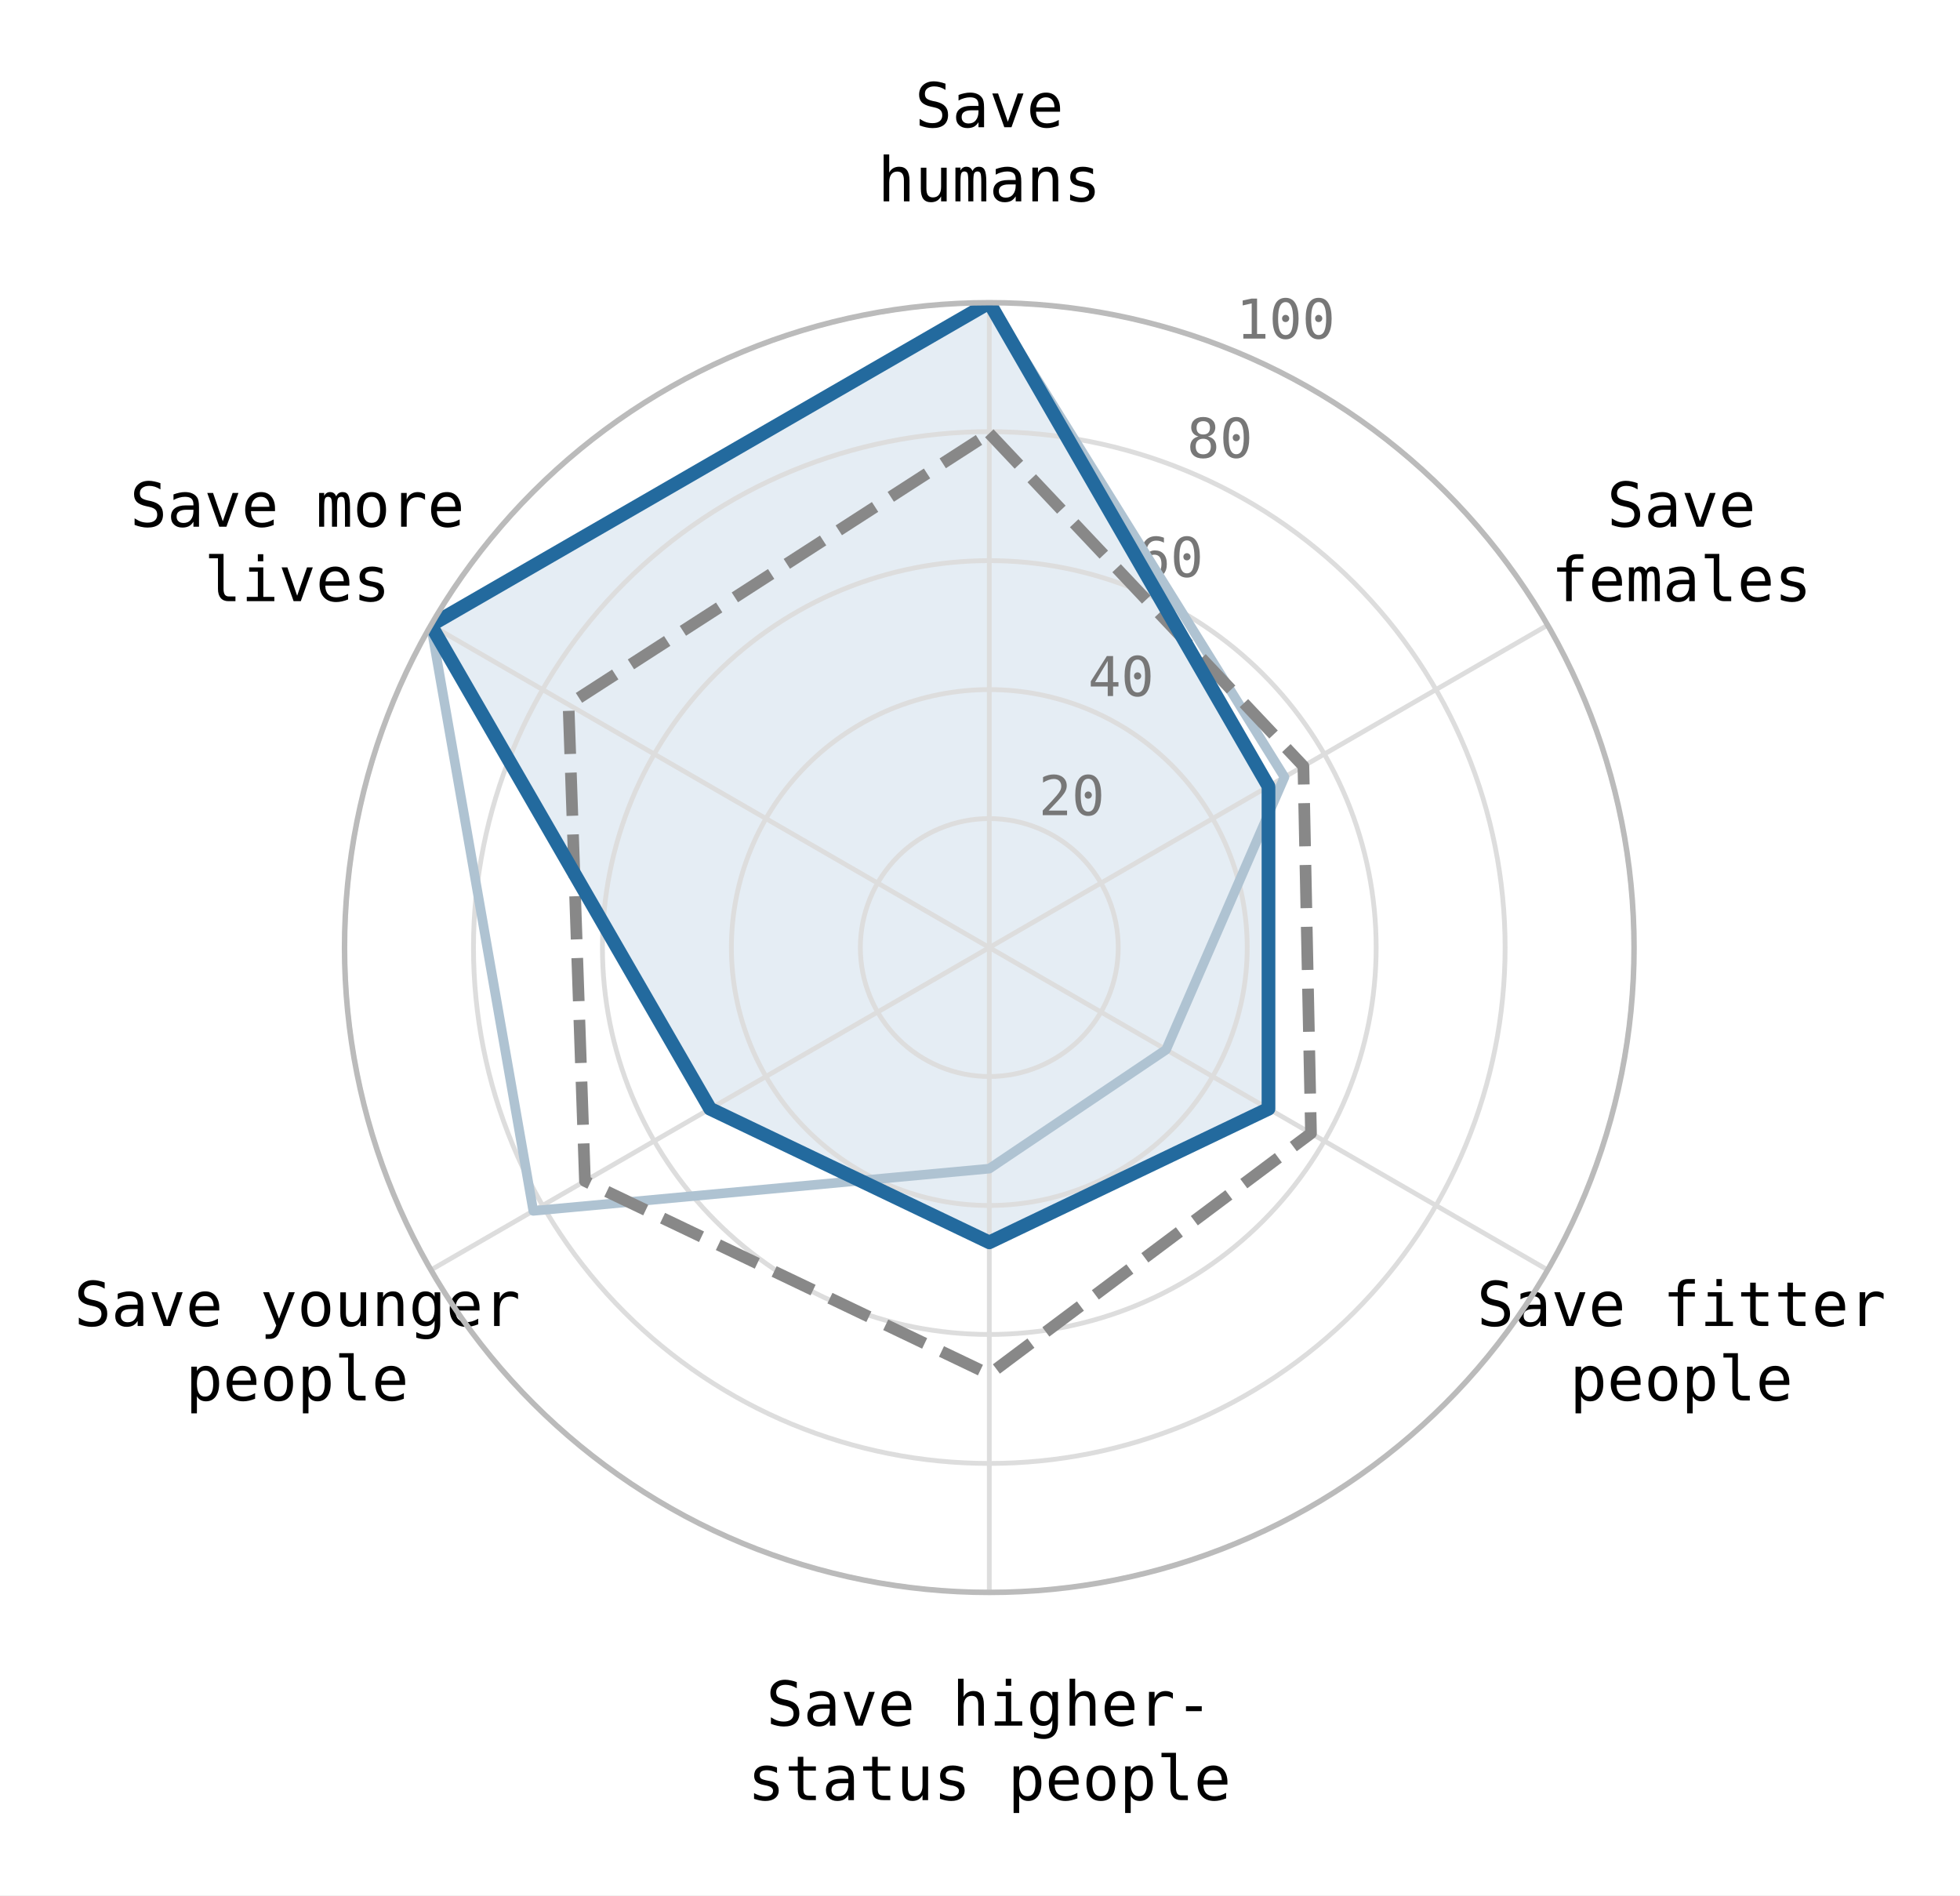
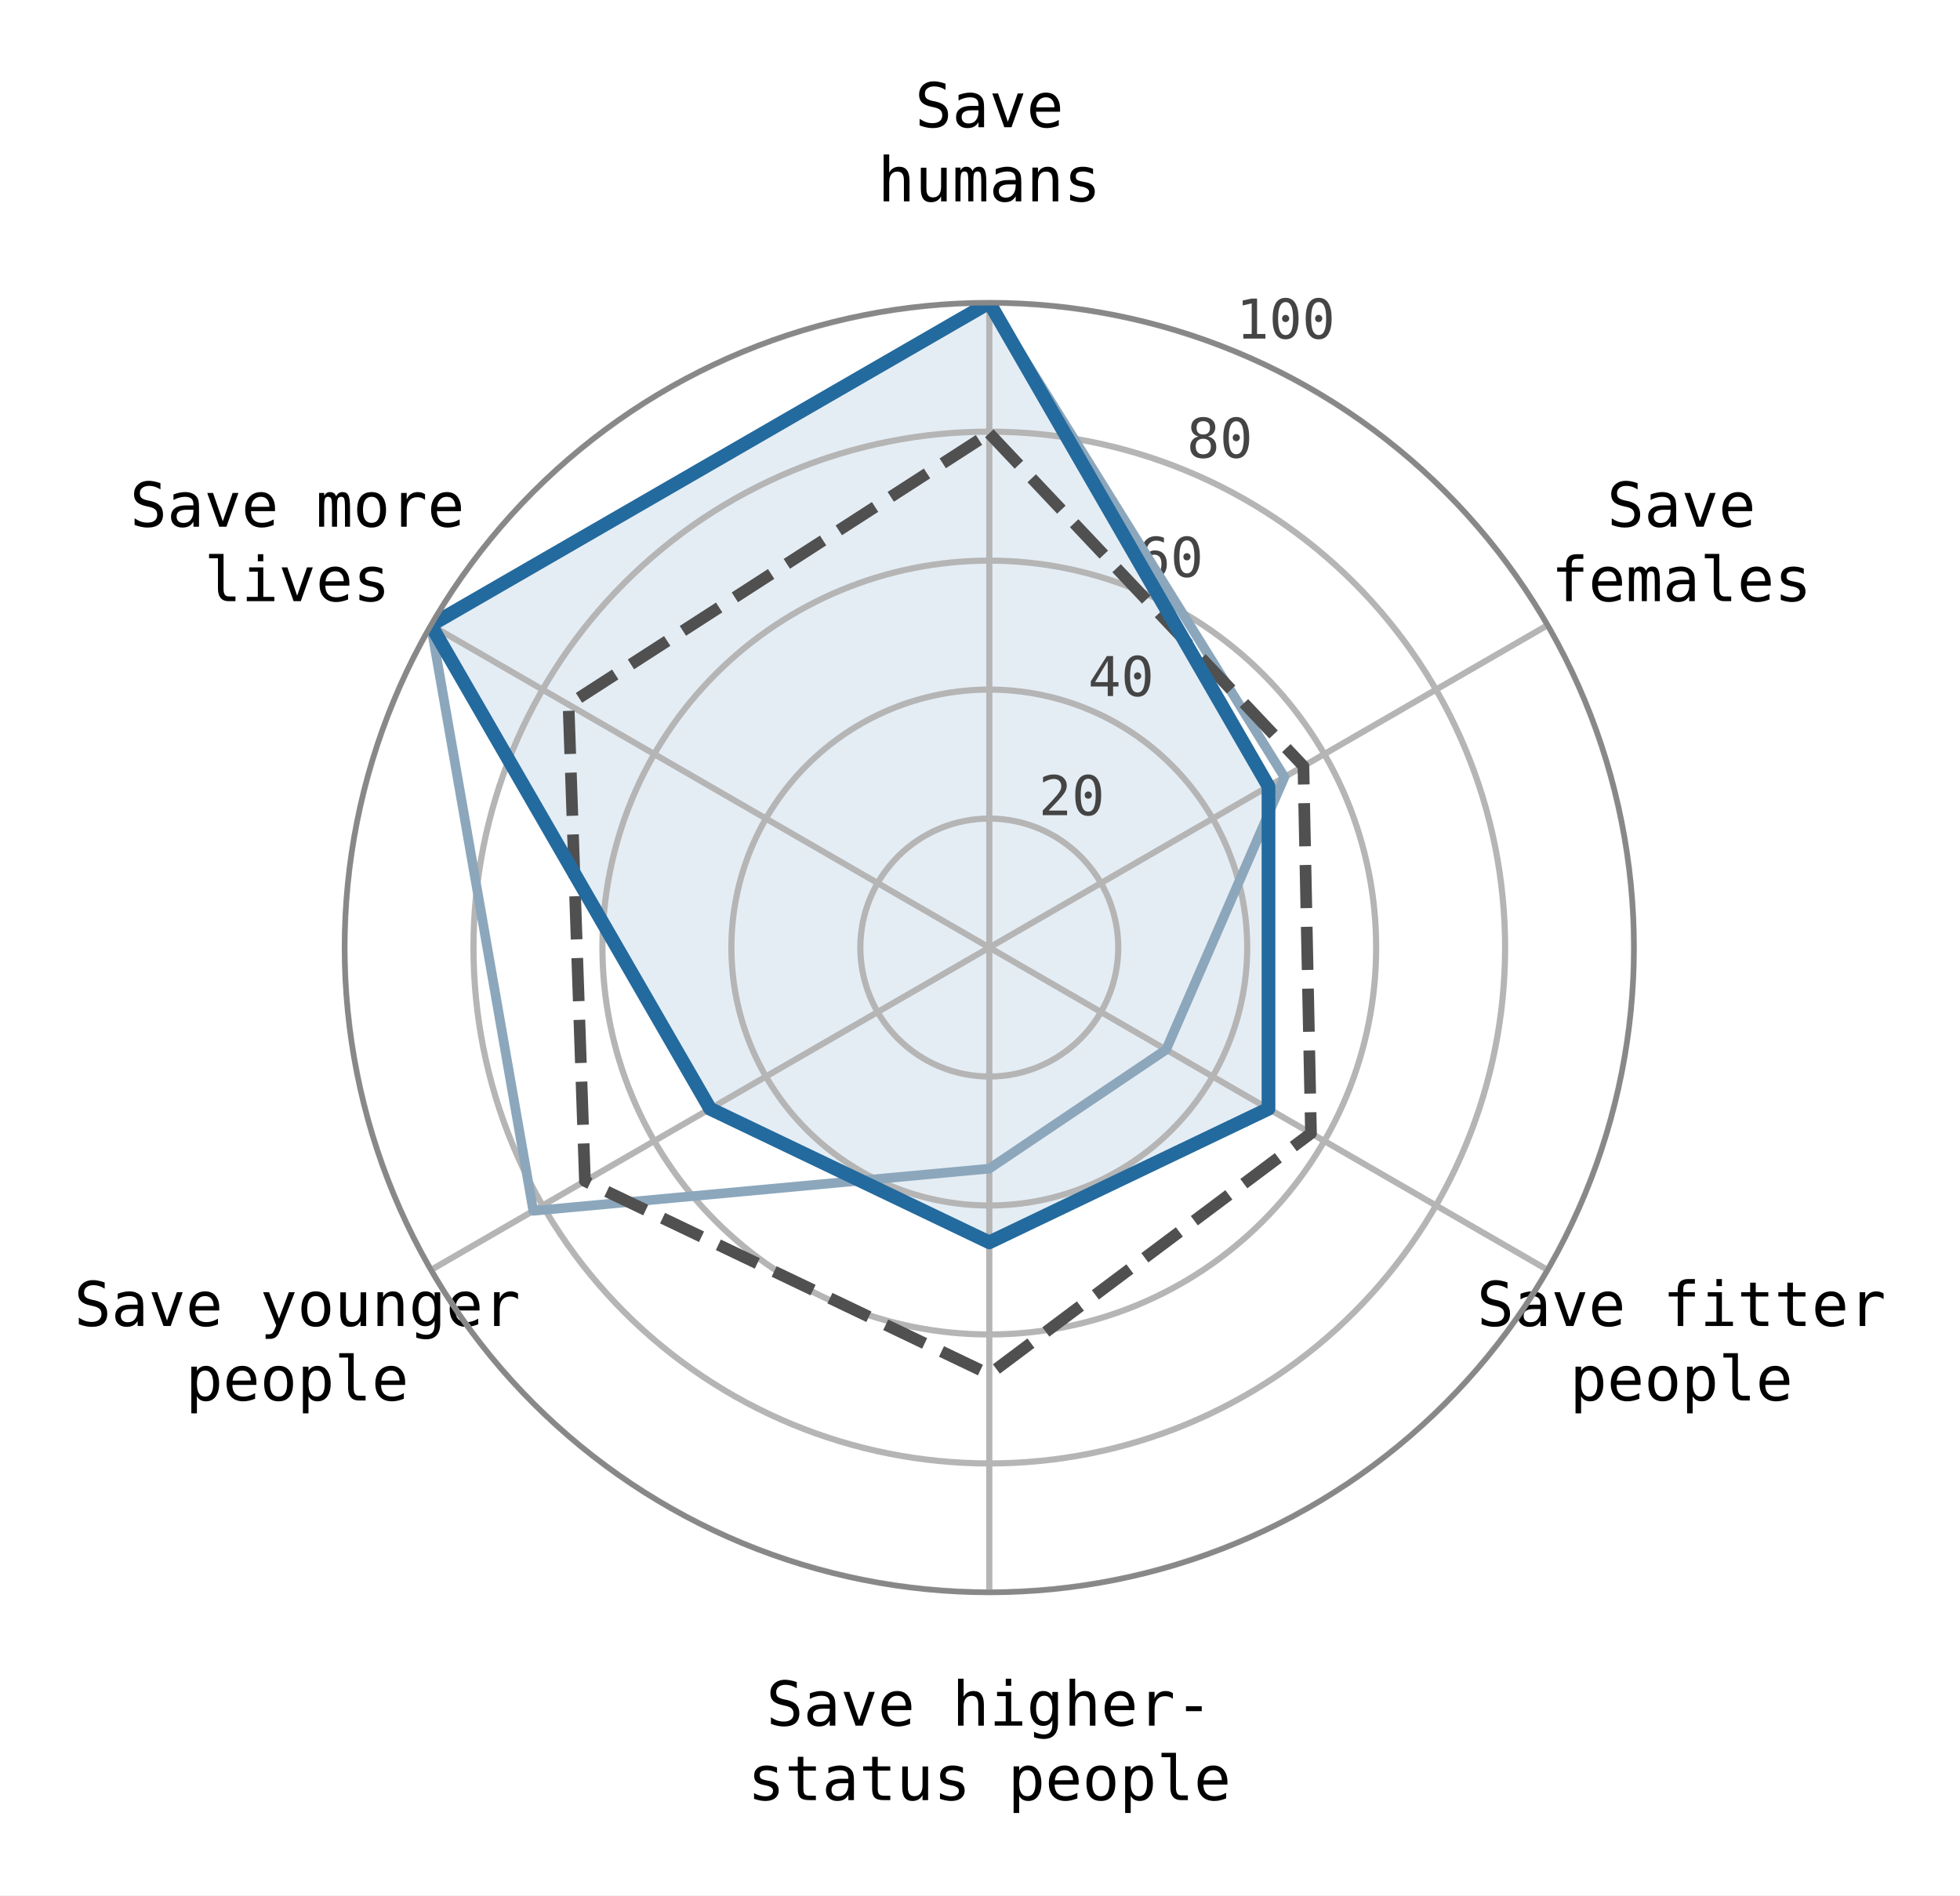
<svg xmlns="http://www.w3.org/2000/svg" width="285.625pt" height="276.148pt" viewBox="0 0 285.625 276.148" version="1.1">
  <defs>
    <style type="text/css">*{stroke-linejoin: round; stroke-linecap: butt}</style>
  </defs>
  <g id="figure_1">
    <g id="patch_1">
      <path d="M 0 276.148  L 285.625 276.148  L 285.625 0  L 0 0  z " style="fill: #ffffff" />
    </g>
    <g id="axes_1">
      <g id="patch_2">
        <path d="M 238.127 138.062  C 238.127 125.723 235.697 113.505 230.975 102.105  C 226.253 90.706 219.332 80.347 210.607 71.622  C 201.882 62.898 191.523 55.976 180.124 51.254  C 168.724 46.533 156.506 44.102 144.167 44.102  C 131.828 44.102 119.61 46.533 108.21 51.254  C 96.811 55.976 86.452 62.898 77.727 71.622  C 69.002 80.347 62.081 90.706 57.359 102.105  C 52.637 113.505 50.207 125.723 50.207 138.062  C 50.207 150.401 52.637 162.62 57.359 174.019  C 62.081 185.419 69.002 195.777 77.727 204.502  C 86.452 213.227 96.811 220.148 108.21 224.87  C 119.61 229.592 131.828 232.022 144.167 232.022  C 156.506 232.022 168.724 229.592 180.124 224.87  C 191.523 220.148 201.882 213.227 210.607 204.502  C 219.332 195.777 226.253 185.419 230.975 174.019  C 235.697 162.62 238.127 150.401 238.127 138.062  M 144.167 138.062  C 144.167 138.062 144.167 138.062 144.167 138.062  C 144.167 138.062 144.167 138.062 144.167 138.062  C 144.167 138.062 144.167 138.062 144.167 138.062  C 144.167 138.062 144.167 138.062 144.167 138.062  C 144.167 138.062 144.167 138.062 144.167 138.062  C 144.167 138.062 144.167 138.062 144.167 138.062  C 144.167 138.062 144.167 138.062 144.167 138.062  C 144.167 138.062 144.167 138.062 144.167 138.062  C 144.167 138.062 144.167 138.062 144.167 138.062  C 144.167 138.062 144.167 138.062 144.167 138.062  C 144.167 138.062 144.167 138.062 144.167 138.062  C 144.167 138.062 144.167 138.062 144.167 138.062  C 144.167 138.062 144.167 138.062 144.167 138.062  C 144.167 138.062 144.167 138.062 144.167 138.062  C 144.167 138.062 144.167 138.062 144.167 138.062  C 144.167 138.062 144.167 138.062 144.167 138.062  z " style="fill: #ffffff" />
      </g>
      <g id="patch_3">
        <path d="M 144.167 44.102  L 184.853 114.572  L 184.853 161.552  L 144.167 181.015  L 103.481 161.552  L 62.795 91.082  z " clip-path="url(#p60a1f9cd90)" style="fill: #236a9e; opacity: 0.12; stroke: #236a9e; stroke-linejoin: miter" />
      </g>
      <g id="matplotlib.axis_1">
        <g id="xtick_1">
          <g id="line2d_1">
-             <path d="M 144.167 138.062  L 144.167 44.102  " clip-path="url(#p60a1f9cd90)" style="fill: none; stroke: #dddddd; stroke-width: 0.7; stroke-linecap: square" />
+             <path d="M 144.167 138.062  L 144.167 44.102  " clip-path="url(#p60a1f9cd90)" style="fill: none; stroke: #b5b5b5; stroke-width: 0.9; stroke-linecap: square" />
          </g>
          <g id="text_1">
            <text style="font-size: 9px; font-family: Menlo, Consolas, monospace" transform="translate(133.3304 18.53877)">Save</text>
            <text style="font-size: 9px; font-family: Menlo, Consolas, monospace" transform="translate(127.9122 29.34123)">humans</text>
          </g>
        </g>
        <g id="xtick_2">
          <g id="line2d_2">
-             <path d="M 144.167 138.062  L 225.539 91.082  " clip-path="url(#p60a1f9cd90)" style="fill: none; stroke: #dddddd; stroke-width: 0.7; stroke-linecap: square" />
+             <path d="M 144.167 138.062  L 225.539 91.082  " clip-path="url(#p60a1f9cd90)" style="fill: none; stroke: #b5b5b5; stroke-width: 0.9; stroke-linecap: square" />
          </g>
          <g id="text_2">
            <text style="font-size: 9px; font-family: Menlo, Consolas, monospace" transform="translate(234.1878 76.74486)">Save</text>
            <text style="font-size: 9px; font-family: Menlo, Consolas, monospace" transform="translate(226.0603 87.59514)">females</text>
          </g>
        </g>
        <g id="xtick_3">
          <g id="line2d_3">
-             <path d="M 144.167 138.062  L 225.539 185.042  " clip-path="url(#p60a1f9cd90)" style="fill: none; stroke: #dddddd; stroke-width: 0.7; stroke-linecap: square" />
+             <path d="M 144.167 138.062  L 225.539 185.042  " clip-path="url(#p60a1f9cd90)" style="fill: none; stroke: #b5b5b5; stroke-width: 0.9; stroke-linecap: square" />
          </g>
          <g id="text_3">
            <text style="font-size: 9px; font-family: Menlo, Consolas, monospace" transform="translate(215.2238 193.2052)">Save fitter</text>
            <text style="font-size: 9px; font-family: Menlo, Consolas, monospace" transform="translate(228.7695 204.0555)">people</text>
          </g>
        </g>
        <g id="xtick_4">
          <g id="line2d_4">
-             <path d="M 144.167 138.062  L 144.167 232.022  " clip-path="url(#p60a1f9cd90)" style="fill: none; stroke: #dddddd; stroke-width: 0.7; stroke-linecap: square" />
+             <path d="M 144.167 138.062  L 144.167 232.022  " clip-path="url(#p60a1f9cd90)" style="fill: none; stroke: #b5b5b5; stroke-width: 0.9; stroke-linecap: square" />
          </g>
          <g id="text_4">
            <text style="font-size: 9px; font-family: Menlo, Consolas, monospace" transform="translate(111.6573 251.4352)">Save higher-</text>
            <text style="font-size: 9px; font-family: Menlo, Consolas, monospace" transform="translate(108.9482 262.2855)">status people</text>
          </g>
        </g>
        <g id="xtick_5">
          <g id="line2d_5">
-             <path d="M 144.167 138.062  L 62.795 185.042  " clip-path="url(#p60a1f9cd90)" style="fill: none; stroke: #dddddd; stroke-width: 0.7; stroke-linecap: square" />
+             <path d="M 144.167 138.062  L 62.795 185.042  " clip-path="url(#p60a1f9cd90)" style="fill: none; stroke: #b5b5b5; stroke-width: 0.9; stroke-linecap: square" />
          </g>
          <g id="text_5">
            <text style="font-size: 9px; font-family: Menlo, Consolas, monospace" transform="translate(10.8 193.2049)">Save younger</text>
            <text style="font-size: 9px; font-family: Menlo, Consolas, monospace" transform="translate(27.05484 204.0551)">people</text>
          </g>
        </g>
        <g id="xtick_6">
          <g id="line2d_6">
-             <path d="M 144.167 138.062  L 62.795 91.082  " clip-path="url(#p60a1f9cd90)" style="fill: none; stroke: #dddddd; stroke-width: 0.7; stroke-linecap: square" />
+             <path d="M 144.167 138.062  L 62.795 91.082  " clip-path="url(#p60a1f9cd90)" style="fill: none; stroke: #b5b5b5; stroke-width: 0.9; stroke-linecap: square" />
          </g>
          <g id="text_6">
            <text style="font-size: 9px; font-family: Menlo, Consolas, monospace" transform="translate(18.92742 76.74486)">Save more</text>
            <text style="font-size: 9px; font-family: Menlo, Consolas, monospace" transform="translate(29.76398 87.59514)">lives</text>
          </g>
        </g>
      </g>
      <g id="matplotlib.axis_2">
        <g id="ytick_1">
          <g id="line2d_7">
-             <path d="M 144.167 119.27  C 146.635 119.27 149.078 119.756 151.358 120.701  C 153.638 121.645 155.71 123.029 157.455 124.774  C 159.2 126.519 160.584 128.591 161.529 130.871  C 162.473 133.151 162.959 135.594 162.959 138.062  C 162.959 140.53 162.473 142.974 161.529 145.253  C 160.584 147.533 159.2 149.605 157.455 151.35  C 155.71 153.095 153.638 154.479 151.358 155.424  C 149.078 156.368 146.635 156.854 144.167 156.854  C 141.699 156.854 139.256 156.368 136.976 155.424  C 134.696 154.479 132.624 153.095 130.879 151.35  C 129.134 149.605 127.75 147.533 126.805 145.253  C 125.861 142.974 125.375 140.53 125.375 138.062  C 125.375 135.594 125.861 133.151 126.805 130.871  C 127.75 128.591 129.134 126.519 130.879 124.774  C 132.624 123.029 134.696 121.645 136.976 120.701  C 139.256 119.756 141.699 119.27 144.167 119.27  " clip-path="url(#p60a1f9cd90)" style="fill: none; stroke: #dddddd; stroke-width: 0.7; stroke-linecap: square" />
+             <path d="M 144.167 119.27  C 146.635 119.27 149.078 119.756 151.358 120.701  C 153.638 121.645 155.71 123.029 157.455 124.774  C 159.2 126.519 160.584 128.591 161.529 130.871  C 162.473 133.151 162.959 135.594 162.959 138.062  C 162.959 140.53 162.473 142.974 161.529 145.253  C 160.584 147.533 159.2 149.605 157.455 151.35  C 155.71 153.095 153.638 154.479 151.358 155.424  C 149.078 156.368 146.635 156.854 144.167 156.854  C 141.699 156.854 139.256 156.368 136.976 155.424  C 134.696 154.479 132.624 153.095 130.879 151.35  C 129.134 149.605 127.75 147.533 126.805 145.253  C 125.861 142.974 125.375 140.53 125.375 138.062  C 125.375 135.594 125.861 133.151 126.805 130.871  C 127.75 128.591 129.134 126.519 130.879 124.774  C 132.624 123.029 134.696 121.645 136.976 120.701  C 139.256 119.756 141.699 119.27 144.167 119.27  " clip-path="url(#p60a1f9cd90)" style="fill: none; stroke: #b5b5b5; stroke-width: 0.9; stroke-linecap: square" />
          </g>
          <g id="text_7">
-             <text style="font-size: 8px; font-family: Menlo, Consolas, monospace; text-anchor: start; fill: #777777" x="151.358" y="118.779" transform="rotate(-0 151.3584 118.7787)">20</text>
+             <text style="font-size: 8px; font-family: Menlo, Consolas, monospace; text-anchor: start; fill: #444444" x="151.358" y="118.779" transform="rotate(-0 151.3584 118.7787)">20</text>
          </g>
        </g>
        <g id="ytick_2">
          <g id="line2d_8">
-             <path d="M 144.167 100.478  C 149.102 100.478 153.99 101.45 158.55 103.339  C 163.11 105.228 167.253 107.996 170.743 111.486  C 174.233 114.976 177.001 119.12 178.89 123.679  C 180.779 128.239 181.751 133.127 181.751 138.062  C 181.751 142.998 180.779 147.885 178.89 152.445  C 177.001 157.005 174.233 161.148 170.743 164.638  C 167.253 168.128 163.11 170.896 158.55 172.785  C 153.99 174.674 149.102 175.646 144.167 175.646  C 139.232 175.646 134.344 174.674 129.784 172.785  C 125.224 170.896 121.081 168.128 117.591 164.638  C 114.101 161.148 111.333 157.005 109.444 152.445  C 107.555 147.885 106.583 142.998 106.583 138.062  C 106.583 133.127 107.555 128.239 109.444 123.679  C 111.333 119.12 114.101 114.976 117.591 111.486  C 121.081 107.996 125.224 105.228 129.784 103.339  C 134.344 101.45 139.232 100.478 144.167 100.478  " clip-path="url(#p60a1f9cd90)" style="fill: none; stroke: #dddddd; stroke-width: 0.7; stroke-linecap: square" />
+             <path d="M 144.167 100.478  C 149.102 100.478 153.99 101.45 158.55 103.339  C 163.11 105.228 167.253 107.996 170.743 111.486  C 174.233 114.976 177.001 119.12 178.89 123.679  C 180.779 128.239 181.751 133.127 181.751 138.062  C 181.751 142.998 180.779 147.885 178.89 152.445  C 177.001 157.005 174.233 161.148 170.743 164.638  C 167.253 168.128 163.11 170.896 158.55 172.785  C 153.99 174.674 149.102 175.646 144.167 175.646  C 139.232 175.646 134.344 174.674 129.784 172.785  C 125.224 170.896 121.081 168.128 117.591 164.638  C 114.101 161.148 111.333 157.005 109.444 152.445  C 107.555 147.885 106.583 142.998 106.583 138.062  C 106.583 133.127 107.555 128.239 109.444 123.679  C 111.333 119.12 114.101 114.976 117.591 111.486  C 121.081 107.996 125.224 105.228 129.784 103.339  C 134.344 101.45 139.232 100.478 144.167 100.478  " clip-path="url(#p60a1f9cd90)" style="fill: none; stroke: #b5b5b5; stroke-width: 0.9; stroke-linecap: square" />
          </g>
          <g id="text_8">
-             <text style="font-size: 8px; font-family: Menlo, Consolas, monospace; text-anchor: start; fill: #777777" x="158.55" y="101.417" transform="rotate(-0 158.5498 101.4171)">40</text>
+             <text style="font-size: 8px; font-family: Menlo, Consolas, monospace; text-anchor: start; fill: #444444" x="158.55" y="101.417" transform="rotate(-0 158.5498 101.4171)">40</text>
          </g>
        </g>
        <g id="ytick_3">
          <g id="line2d_9">
-             <path d="M 144.167 81.686  C 151.57 81.686 158.901 83.144 165.741 85.977  C 172.581 88.811 178.796 92.963 184.031 98.198  C 189.266 103.433 193.419 109.648 196.252 116.488  C 199.085 123.328 200.543 130.659 200.543 138.062  C 200.543 145.465 199.085 152.797 196.252 159.636  C 193.419 166.476 189.266 172.691 184.031 177.926  C 178.796 183.161 172.581 187.314 165.741 190.147  C 158.901 192.98 151.57 194.438 144.167 194.438  C 136.764 194.438 129.433 192.98 122.593 190.147  C 115.753 187.314 109.538 183.161 104.303 177.926  C 99.068 172.691 94.915 166.476 92.082 159.636  C 89.249 152.797 87.791 145.465 87.791 138.062  C 87.791 130.659 89.249 123.328 92.082 116.488  C 94.915 109.648 99.068 103.433 104.303 98.198  C 109.538 92.963 115.753 88.811 122.593 85.977  C 129.433 83.144 136.764 81.686 144.167 81.686  " clip-path="url(#p60a1f9cd90)" style="fill: none; stroke: #dddddd; stroke-width: 0.7; stroke-linecap: square" />
+             <path d="M 144.167 81.686  C 151.57 81.686 158.901 83.144 165.741 85.977  C 172.581 88.811 178.796 92.963 184.031 98.198  C 189.266 103.433 193.419 109.648 196.252 116.488  C 199.085 123.328 200.543 130.659 200.543 138.062  C 200.543 145.465 199.085 152.797 196.252 159.636  C 193.419 166.476 189.266 172.691 184.031 177.926  C 178.796 183.161 172.581 187.314 165.741 190.147  C 158.901 192.98 151.57 194.438 144.167 194.438  C 136.764 194.438 129.433 192.98 122.593 190.147  C 115.753 187.314 109.538 183.161 104.303 177.926  C 99.068 172.691 94.915 166.476 92.082 159.636  C 89.249 152.797 87.791 145.465 87.791 138.062  C 87.791 130.659 89.249 123.328 92.082 116.488  C 94.915 109.648 99.068 103.433 104.303 98.198  C 109.538 92.963 115.753 88.811 122.593 85.977  C 129.433 83.144 136.764 81.686 144.167 81.686  " clip-path="url(#p60a1f9cd90)" style="fill: none; stroke: #b5b5b5; stroke-width: 0.9; stroke-linecap: square" />
          </g>
          <g id="text_9">
-             <text style="font-size: 8px; font-family: Menlo, Consolas, monospace; text-anchor: start; fill: #777777" x="165.741" y="84.056" transform="rotate(-0 165.7412 84.0556)">60</text>
+             <text style="font-size: 8px; font-family: Menlo, Consolas, monospace; text-anchor: start; fill: #444444" x="165.741" y="84.056" transform="rotate(-0 165.7412 84.0556)">60</text>
          </g>
        </g>
        <g id="ytick_4">
          <g id="line2d_10">
-             <path d="M 144.167 62.894  C 154.038 62.894 163.813 64.838 172.933 68.616  C 182.052 72.393 190.339 77.93 197.319 84.91  C 204.299 91.89 209.836 100.177 213.613 109.297  C 217.391 118.416 219.335 128.191 219.335 138.062  C 219.335 147.933 217.391 157.708 213.613 166.828  C 209.836 175.947 204.299 184.234 197.319 191.214  C 190.339 198.194 182.052 203.731 172.933 207.508  C 163.813 211.286 154.038 213.23 144.167 213.23  C 134.296 213.23 124.521 211.286 115.401 207.508  C 106.282 203.731 97.995 198.194 91.015 191.214  C 84.035 184.234 78.498 175.947 74.721 166.828  C 70.943 157.708 68.999 147.933 68.999 138.062  C 68.999 128.191 70.943 118.416 74.721 109.297  C 78.498 100.177 84.035 91.89 91.015 84.91  C 97.995 77.93 106.282 72.393 115.401 68.616  C 124.521 64.838 134.296 62.894 144.167 62.894  " clip-path="url(#p60a1f9cd90)" style="fill: none; stroke: #dddddd; stroke-width: 0.7; stroke-linecap: square" />
+             <path d="M 144.167 62.894  C 154.038 62.894 163.813 64.838 172.933 68.616  C 182.052 72.393 190.339 77.93 197.319 84.91  C 204.299 91.89 209.836 100.177 213.613 109.297  C 217.391 118.416 219.335 128.191 219.335 138.062  C 219.335 147.933 217.391 157.708 213.613 166.828  C 209.836 175.947 204.299 184.234 197.319 191.214  C 190.339 198.194 182.052 203.731 172.933 207.508  C 163.813 211.286 154.038 213.23 144.167 213.23  C 134.296 213.23 124.521 211.286 115.401 207.508  C 106.282 203.731 97.995 198.194 91.015 191.214  C 84.035 184.234 78.498 175.947 74.721 166.828  C 70.943 157.708 68.999 147.933 68.999 138.062  C 68.999 128.191 70.943 118.416 74.721 109.297  C 78.498 100.177 84.035 91.89 91.015 84.91  C 97.995 77.93 106.282 72.393 115.401 68.616  C 124.521 64.838 134.296 62.894 144.167 62.894  " clip-path="url(#p60a1f9cd90)" style="fill: none; stroke: #b5b5b5; stroke-width: 0.9; stroke-linecap: square" />
          </g>
          <g id="text_10">
-             <text style="font-size: 8px; font-family: Menlo, Consolas, monospace; text-anchor: start; fill: #777777" x="172.933" y="66.694" transform="rotate(-0 172.9326 66.69406)">80</text>
+             <text style="font-size: 8px; font-family: Menlo, Consolas, monospace; text-anchor: start; fill: #444444" x="172.933" y="66.694" transform="rotate(-0 172.9326 66.69406)">80</text>
          </g>
        </g>
        <g id="ytick_5">
          <g id="line2d_11">
-             <path d="M 144.167 44.102  C 156.506 44.102 168.724 46.533 180.124 51.254  C 191.523 55.976 201.882 62.898 210.607 71.622  C 219.332 80.347 226.253 90.706 230.975 102.105  C 235.697 113.505 238.127 125.723 238.127 138.062  C 238.127 150.401 235.697 162.62 230.975 174.019  C 226.253 185.419 219.332 195.777 210.607 204.502  C 201.882 213.227 191.523 220.148 180.124 224.87  C 168.724 229.592 156.506 232.022 144.167 232.022  C 131.828 232.022 119.61 229.592 108.21 224.87  C 96.811 220.148 86.452 213.227 77.727 204.502  C 69.002 195.777 62.081 185.419 57.359 174.019  C 52.637 162.62 50.207 150.401 50.207 138.062  C 50.207 125.723 52.637 113.505 57.359 102.105  C 62.081 90.706 69.002 80.347 77.727 71.622  C 86.452 62.898 96.811 55.976 108.21 51.254  C 119.61 46.533 131.828 44.102 144.167 44.102  " clip-path="url(#p60a1f9cd90)" style="fill: none; stroke: #dddddd; stroke-width: 0.7; stroke-linecap: square" />
+             <path d="M 144.167 44.102  C 156.506 44.102 168.724 46.533 180.124 51.254  C 191.523 55.976 201.882 62.898 210.607 71.622  C 219.332 80.347 226.253 90.706 230.975 102.105  C 235.697 113.505 238.127 125.723 238.127 138.062  C 238.127 150.401 235.697 162.62 230.975 174.019  C 226.253 185.419 219.332 195.777 210.607 204.502  C 201.882 213.227 191.523 220.148 180.124 224.87  C 168.724 229.592 156.506 232.022 144.167 232.022  C 131.828 232.022 119.61 229.592 108.21 224.87  C 96.811 220.148 86.452 213.227 77.727 204.502  C 69.002 195.777 62.081 185.419 57.359 174.019  C 52.637 162.62 50.207 150.401 50.207 138.062  C 50.207 125.723 52.637 113.505 57.359 102.105  C 62.081 90.706 69.002 80.347 77.727 71.622  C 86.452 62.898 96.811 55.976 108.21 51.254  C 119.61 46.533 131.828 44.102 144.167 44.102  " clip-path="url(#p60a1f9cd90)" style="fill: none; stroke: #b5b5b5; stroke-width: 0.9; stroke-linecap: square" />
          </g>
          <g id="text_11">
-             <text style="font-size: 8px; font-family: Menlo, Consolas, monospace; text-anchor: start; fill: #777777" x="180.124" y="49.333" transform="rotate(-0 180.1239 49.33251)">100</text>
+             <text style="font-size: 8px; font-family: Menlo, Consolas, monospace; text-anchor: start; fill: #444444" x="180.124" y="49.333" transform="rotate(-0 180.1239 49.33251)">100</text>
          </g>
        </g>
      </g>
      <g id="line2d_12">
-         <path d="M 144.167 44.102  L 187.178 113.23  L 169.935 152.939  L 144.167 170.277  L 77.713 176.429  L 62.795 91.082  L 144.167 44.102  " clip-path="url(#p60a1f9cd90)" style="fill: none; stroke: #afc3d2; stroke-width: 1.4; stroke-linecap: square" />
+         <path d="M 144.167 44.102  L 187.178 113.23  L 169.935 152.939  L 144.167 170.277  L 77.713 176.429  L 62.795 91.082  L 144.167 44.102  " clip-path="url(#p60a1f9cd90)" style="fill: none; stroke: #8ca7bc; stroke-width: 1.4; stroke-linecap: square" />
      </g>
      <g id="line2d_13">
-         <path d="M 144.167 63.134  L 189.942 111.634  L 191.048 165.129  L 144.167 200.243  L 85.241 172.083  L 82.851 102.661  L 144.167 63.134  " clip-path="url(#p60a1f9cd90)" style="fill: none; stroke-dasharray: 6.29,2.72; stroke-dashoffset: 0; stroke: #888888; stroke-width: 1.7" />
+         <path d="M 144.167 63.134  L 189.942 111.634  L 191.048 165.129  L 144.167 200.243  L 85.241 172.083  L 82.851 102.661  L 144.167 63.134  " clip-path="url(#p60a1f9cd90)" style="fill: none; stroke-dasharray: 6.29,2.72; stroke-dashoffset: 0; stroke: #505050; stroke-width: 1.7" />
      </g>
      <g id="line2d_14">
        <path d="M 144.167 44.102  L 184.853 114.572  L 184.853 161.552  L 144.167 181.015  L 103.481 161.552  L 62.795 91.082  L 144.167 44.102  " clip-path="url(#p60a1f9cd90)" style="fill: none; stroke: #236a9e; stroke-width: 2; stroke-linecap: square" />
      </g>
      <g id="patch_4">
-         <path d="M 144.167 44.102  C 131.828 44.102 119.61 46.533 108.21 51.254  C 96.811 55.976 86.452 62.898 77.727 71.622  C 69.002 80.347 62.081 90.706 57.359 102.105  C 52.637 113.505 50.207 125.723 50.207 138.062  C 50.207 150.401 52.637 162.62 57.359 174.019  C 62.081 185.419 69.002 195.777 77.727 204.502  C 86.452 213.227 96.811 220.148 108.21 224.87  C 119.61 229.592 131.828 232.022 144.167 232.022  C 156.506 232.022 168.724 229.592 180.124 224.87  C 191.523 220.148 201.882 213.227 210.607 204.502  C 219.332 195.777 226.253 185.419 230.975 174.019  C 235.697 162.62 238.127 150.401 238.127 138.062  C 238.127 125.723 235.697 113.505 230.975 102.105  C 226.253 90.706 219.332 80.347 210.607 71.622  C 201.882 62.898 191.523 55.976 180.124 51.254  C 168.724 46.533 156.506 44.102 144.167 44.102  " style="fill: none; stroke: #bbbbbb; stroke-width: 0.8; stroke-linejoin: miter; stroke-linecap: square" />
+         <path d="M 144.167 44.102  C 131.828 44.102 119.61 46.533 108.21 51.254  C 96.811 55.976 86.452 62.898 77.727 71.622  C 69.002 80.347 62.081 90.706 57.359 102.105  C 52.637 113.505 50.207 125.723 50.207 138.062  C 50.207 150.401 52.637 162.62 57.359 174.019  C 62.081 185.419 69.002 195.777 77.727 204.502  C 86.452 213.227 96.811 220.148 108.21 224.87  C 119.61 229.592 131.828 232.022 144.167 232.022  C 156.506 232.022 168.724 229.592 180.124 224.87  C 191.523 220.148 201.882 213.227 210.607 204.502  C 219.332 195.777 226.253 185.419 230.975 174.019  C 235.697 162.62 238.127 150.401 238.127 138.062  C 238.127 125.723 235.697 113.505 230.975 102.105  C 226.253 90.706 219.332 80.347 210.607 71.622  C 201.882 62.898 191.523 55.976 180.124 51.254  C 168.724 46.533 156.506 44.102 144.167 44.102  " style="fill: none; stroke: #888888; stroke-width: 0.8; stroke-linejoin: miter; stroke-linecap: square" />
      </g>
    </g>
  </g>
  <defs>
    <clipPath id="p60a1f9cd90">
      <path d="M 238.127 138.062  C 238.127 125.723 235.697 113.505 230.975 102.105  C 226.253 90.706 219.332 80.347 210.607 71.622  C 201.882 62.898 191.523 55.976 180.124 51.254  C 168.724 46.533 156.506 44.102 144.167 44.102  C 131.828 44.102 119.61 46.533 108.21 51.254  C 96.811 55.976 86.452 62.898 77.727 71.622  C 69.002 80.347 62.081 90.706 57.359 102.105  C 52.637 113.505 50.207 125.723 50.207 138.062  C 50.207 150.401 52.637 162.62 57.359 174.019  C 62.081 185.419 69.002 195.777 77.727 204.502  C 86.452 213.227 96.811 220.148 108.21 224.87  C 119.61 229.592 131.828 232.022 144.167 232.022  C 156.506 232.022 168.724 229.592 180.124 224.87  C 191.523 220.148 201.882 213.227 210.607 204.502  C 219.332 195.777 226.253 185.419 230.975 174.019  C 235.697 162.62 238.127 150.401 238.127 138.062  M 144.167 138.062  C 144.167 138.062 144.167 138.062 144.167 138.062  C 144.167 138.062 144.167 138.062 144.167 138.062  C 144.167 138.062 144.167 138.062 144.167 138.062  C 144.167 138.062 144.167 138.062 144.167 138.062  C 144.167 138.062 144.167 138.062 144.167 138.062  C 144.167 138.062 144.167 138.062 144.167 138.062  C 144.167 138.062 144.167 138.062 144.167 138.062  C 144.167 138.062 144.167 138.062 144.167 138.062  C 144.167 138.062 144.167 138.062 144.167 138.062  C 144.167 138.062 144.167 138.062 144.167 138.062  C 144.167 138.062 144.167 138.062 144.167 138.062  C 144.167 138.062 144.167 138.062 144.167 138.062  C 144.167 138.062 144.167 138.062 144.167 138.062  C 144.167 138.062 144.167 138.062 144.167 138.062  C 144.167 138.062 144.167 138.062 144.167 138.062  C 144.167 138.062 144.167 138.062 144.167 138.062  z " />
    </clipPath>
  </defs>
</svg>
